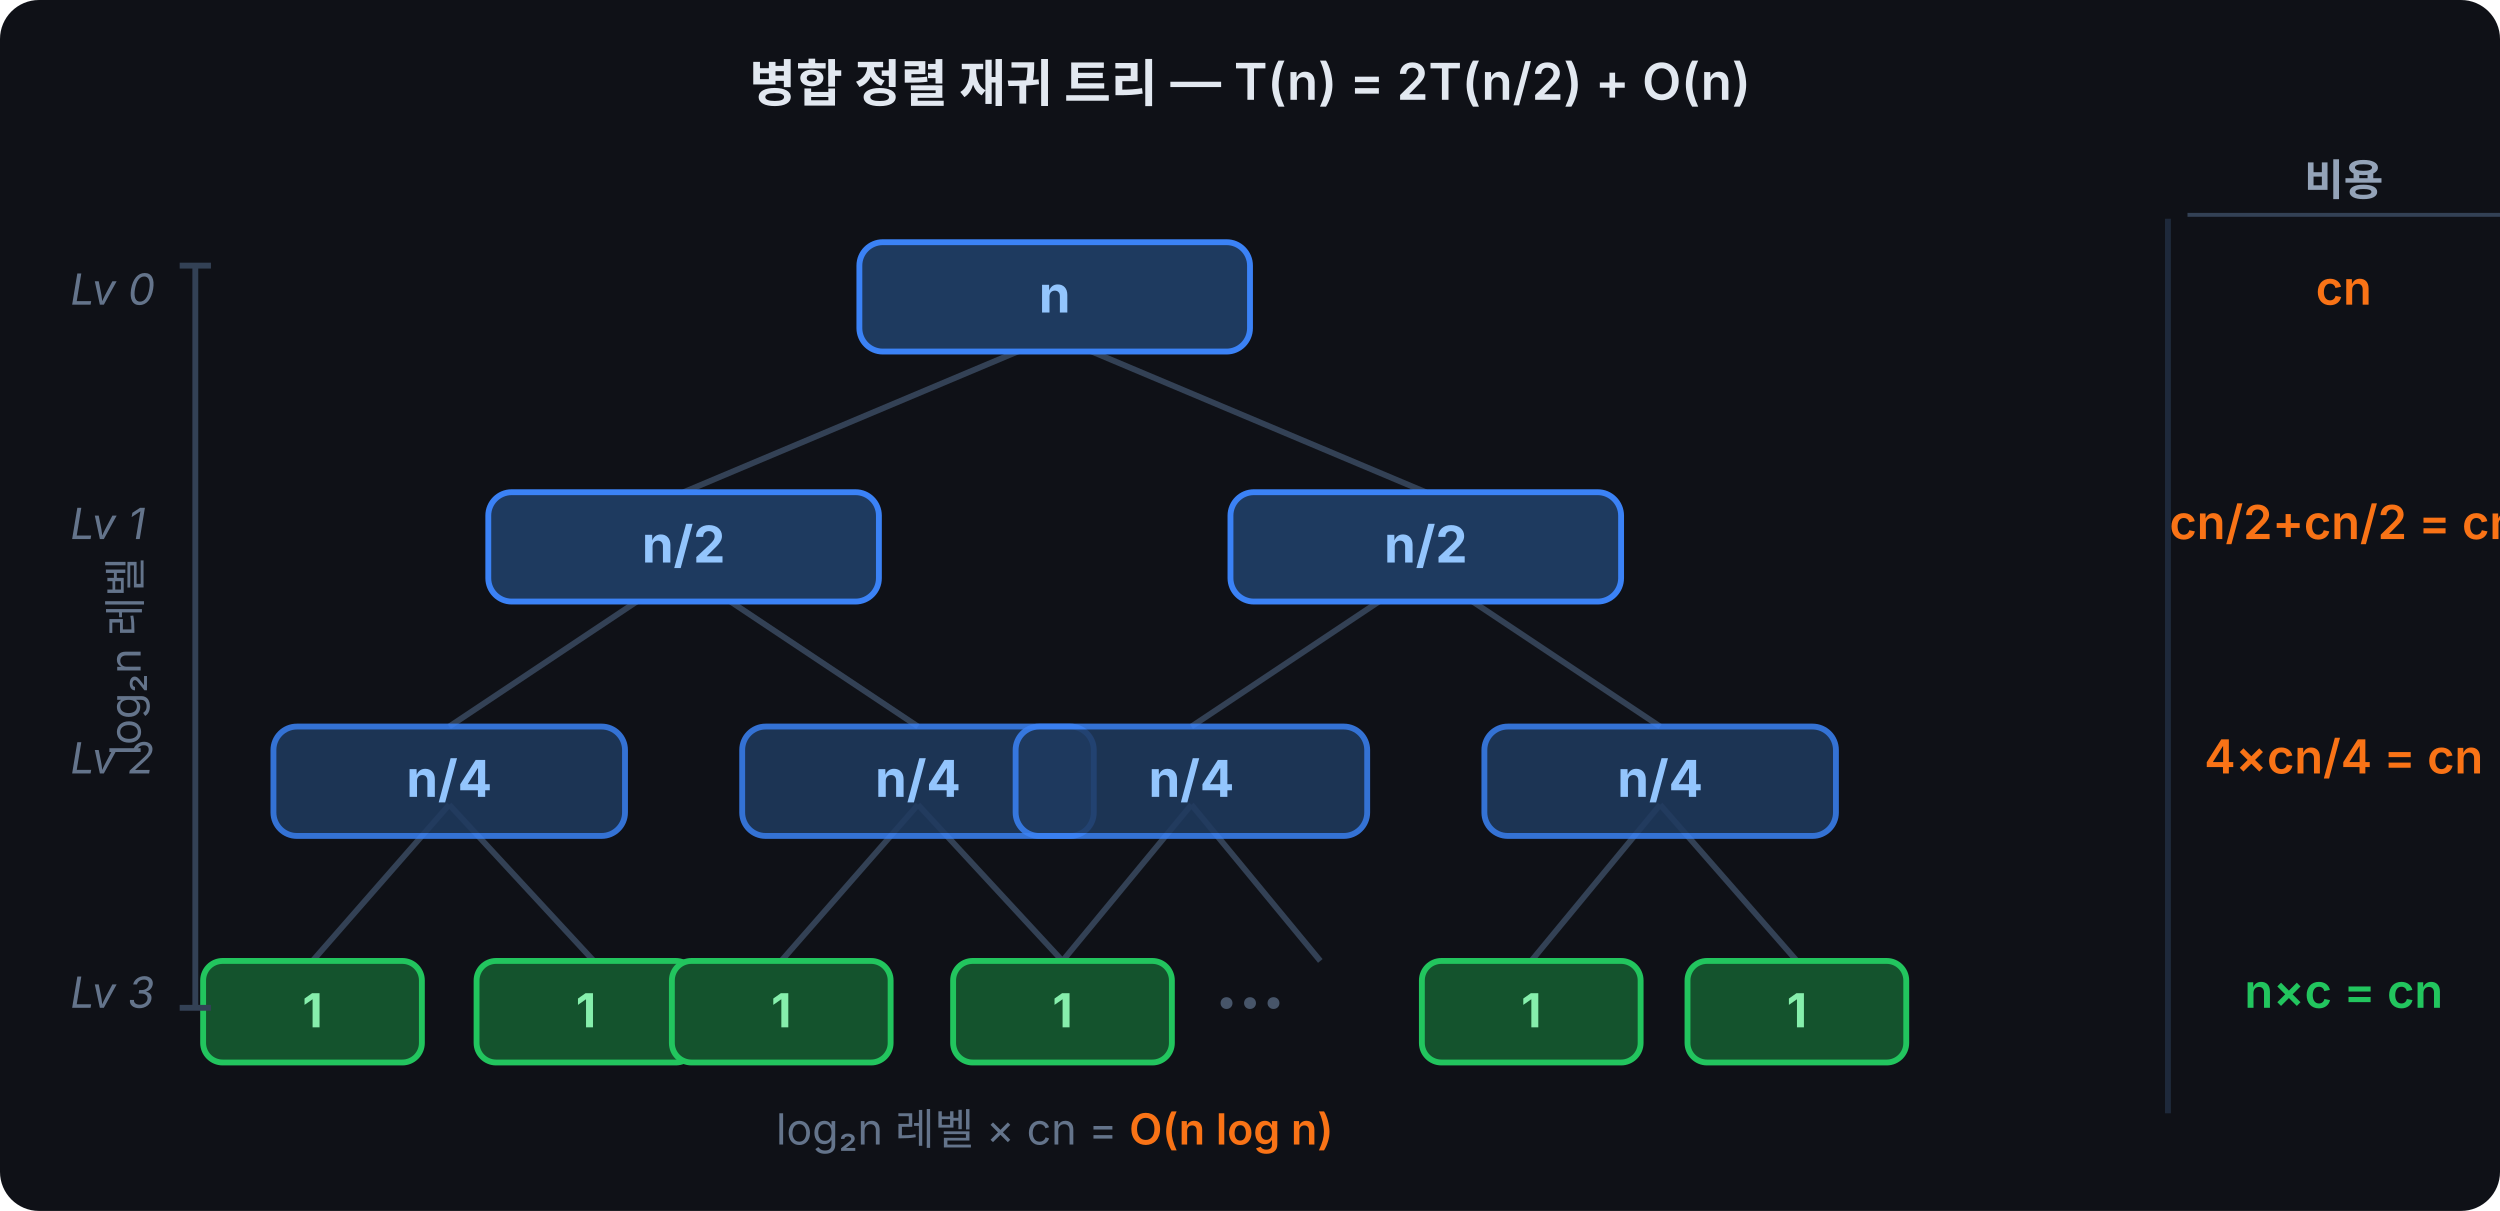
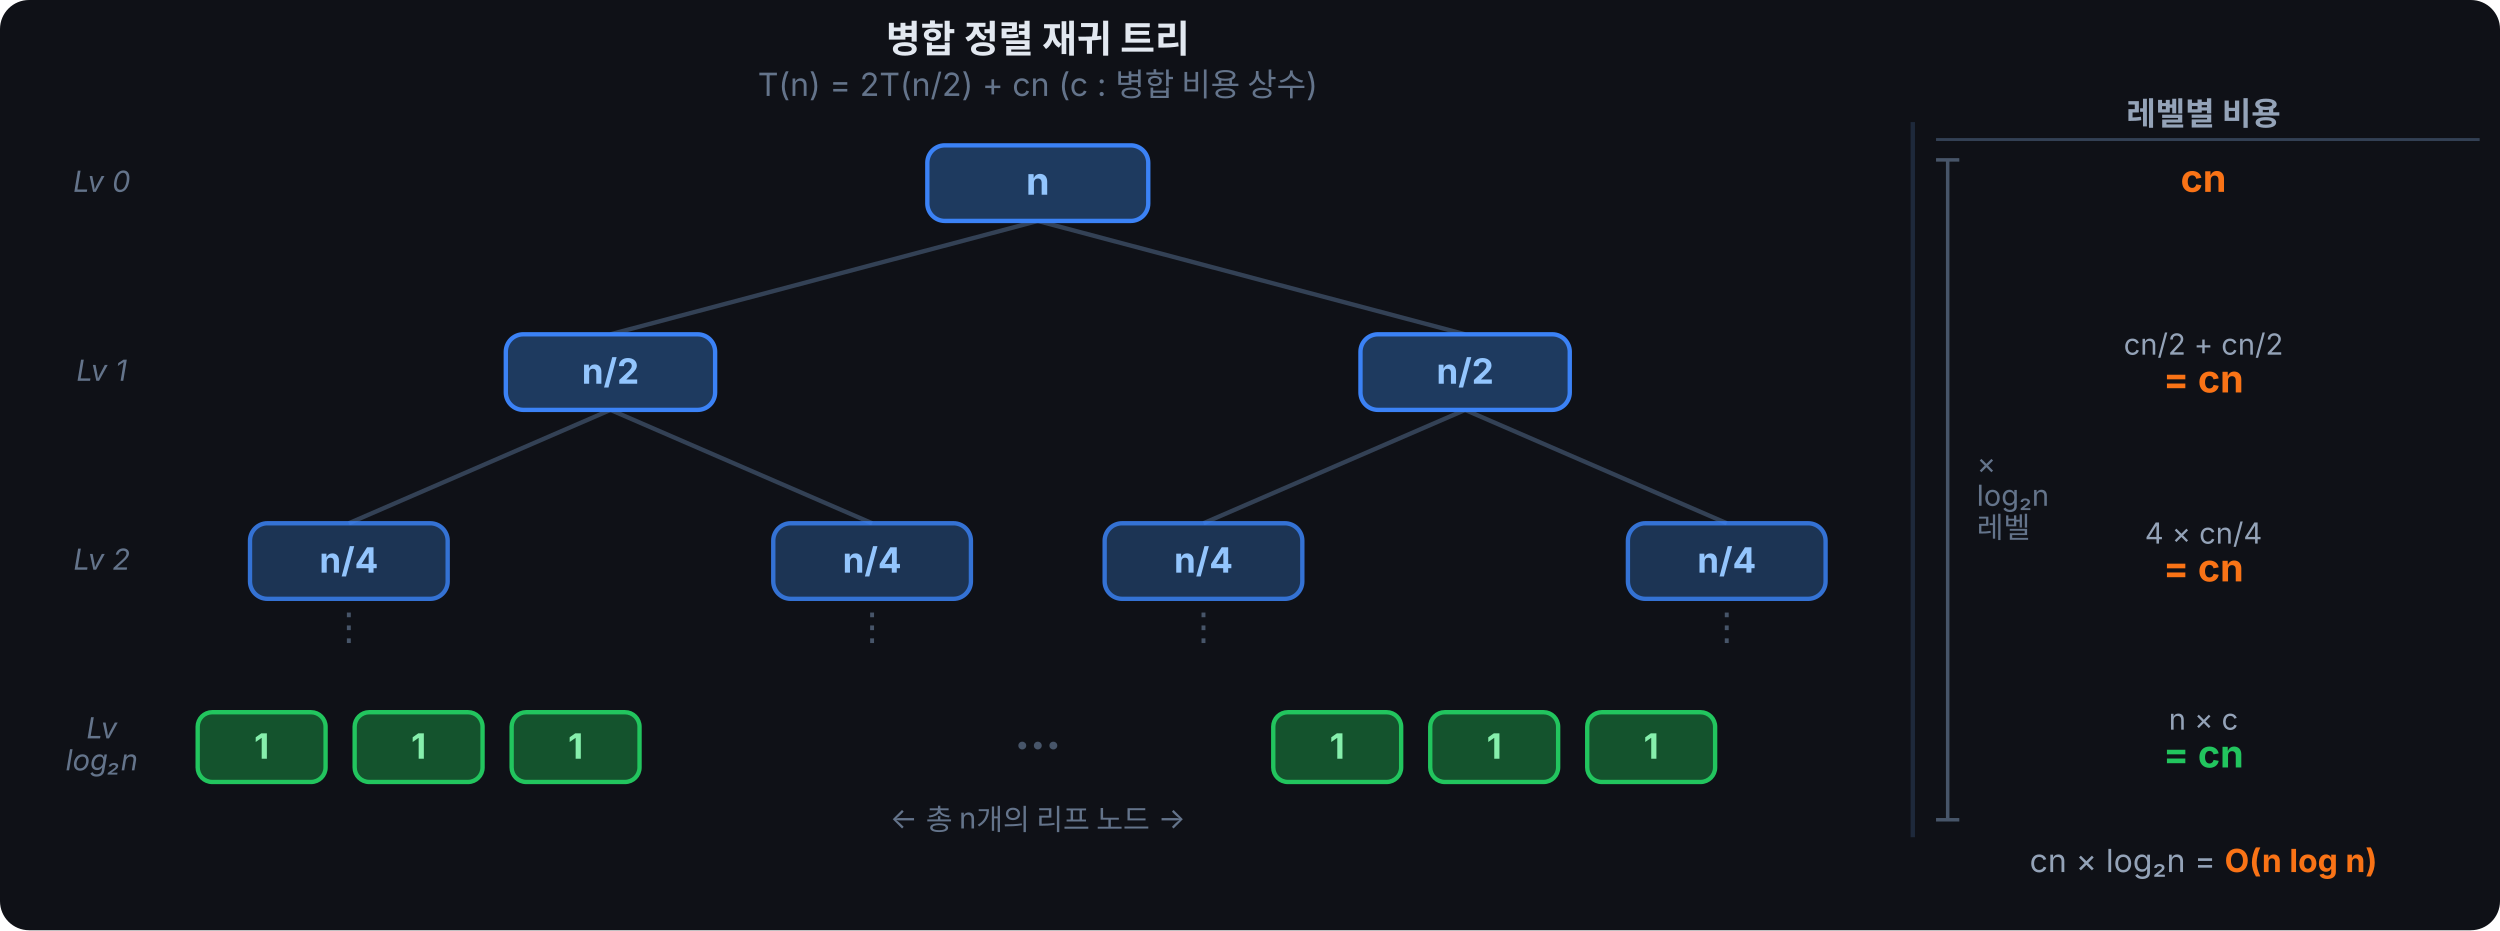
- <svg xmlns="http://www.w3.org/2000/svg" viewBox="0 0 640 310" width="960" height="465" font-family="system-ui,-apple-system,sans-serif">
-   <rect width="640" height="310" rx="10" fill="#0f1117" />
-   <text x="320" y="26" text-anchor="middle" fill="#e2e8f0" font-size="13" font-weight="600">병합 정렬 재귀 트리 — T(n) = 2T(n/2) + O(n)</text>
-   <text x="18" y="78" fill="#64748b" font-size="11" font-style="italic">Lv 0</text>
-   <text x="18" y="138" fill="#64748b" font-size="11" font-style="italic">Lv 1</text>
-   <text x="18" y="198" fill="#64748b" font-size="11" font-style="italic">Lv 2</text>
-   <text x="18" y="258" fill="#64748b" font-size="11" font-style="italic">Lv 3</text>
-   <text x="600" y="50" text-anchor="middle" fill="#94a3b8" font-size="11" font-weight="600">비용</text>
-   <line x1="560" y1="55" x2="640" y2="55" stroke="#334155" stroke-width="1" />
-   <text x="600" y="78" text-anchor="middle" fill="#f97316" font-size="12" font-weight="600">cn</text>
-   <text x="600" y="138" text-anchor="middle" fill="#f97316" font-size="12" font-weight="600">cn/2+cn/2 = cn</text>
-   <text x="600" y="198" text-anchor="middle" fill="#f97316" font-size="12" font-weight="600">4×cn/4 = cn</text>
-   <text x="600" y="258" text-anchor="middle" fill="#22c55e" font-size="12" font-weight="600">n×c = cn</text>
-   <line x1="555" y1="56" x2="555" y2="285" stroke="#1e293b" stroke-width="1.5" />
-   <line x1="270" y1="86" x2="175" y2="126" stroke="#334155" stroke-width="1.5" />
-   <line x1="270" y1="86" x2="365" y2="126" stroke="#334155" stroke-width="1.5" />
-   <line x1="175" y1="146" x2="115" y2="186" stroke="#334155" stroke-width="1.5" />
-   <line x1="175" y1="146" x2="235" y2="186" stroke="#334155" stroke-width="1.5" />
-   <line x1="365" y1="146" x2="305" y2="186" stroke="#334155" stroke-width="1.5" />
-   <line x1="365" y1="146" x2="425" y2="186" stroke="#334155" stroke-width="1.5" />
-   <line x1="115" y1="206" x2="80" y2="246" stroke="#334155" stroke-width="1.5" />
-   <line x1="115" y1="206" x2="152" y2="246" stroke="#334155" stroke-width="1.5" />
-   <line x1="235" y1="206" x2="200" y2="246" stroke="#334155" stroke-width="1.5" />
-   <line x1="235" y1="206" x2="272" y2="246" stroke="#334155" stroke-width="1.5" />
-   <line x1="305" y1="206" x2="272" y2="246" stroke="#334155" stroke-width="1.5" />
-   <line x1="305" y1="206" x2="338" y2="246" stroke="#334155" stroke-width="1.5" />
-   <line x1="425" y1="206" x2="392" y2="246" stroke="#334155" stroke-width="1.5" />
-   <line x1="425" y1="206" x2="460" y2="246" stroke="#334155" stroke-width="1.5" />
-   <rect x="220" y="62" width="100" height="28" rx="6" fill="#1e3a5f" stroke="#3b82f6" stroke-width="1.5" />
-   <text x="270" y="80" text-anchor="middle" fill="#93c5fd" font-size="13" font-weight="700">n</text>
-   <rect x="125" y="126" width="100" height="28" rx="6" fill="#1e3a5f" stroke="#3b82f6" stroke-width="1.5" />
-   <text x="175" y="144" text-anchor="middle" fill="#93c5fd" font-size="13" font-weight="700">n/2</text>
-   <rect x="315" y="126" width="100" height="28" rx="6" fill="#1e3a5f" stroke="#3b82f6" stroke-width="1.5" />
-   <text x="365" y="144" text-anchor="middle" fill="#93c5fd" font-size="13" font-weight="700">n/2</text>
-   <rect x="70" y="186" width="90" height="28" rx="6" fill="#1e3a5f" stroke="#3b82f6" stroke-width="1.5" opacity="0.85" />
-   <text x="115" y="204" text-anchor="middle" fill="#93c5fd" font-size="13" font-weight="700">n/4</text>
-   <rect x="190" y="186" width="90" height="28" rx="6" fill="#1e3a5f" stroke="#3b82f6" stroke-width="1.5" opacity="0.85" />
-   <text x="235" y="204" text-anchor="middle" fill="#93c5fd" font-size="13" font-weight="700">n/4</text>
-   <rect x="260" y="186" width="90" height="28" rx="6" fill="#1e3a5f" stroke="#3b82f6" stroke-width="1.5" opacity="0.85" />
-   <text x="305" y="204" text-anchor="middle" fill="#93c5fd" font-size="13" font-weight="700">n/4</text>
-   <rect x="380" y="186" width="90" height="28" rx="6" fill="#1e3a5f" stroke="#3b82f6" stroke-width="1.5" opacity="0.85" />
-   <text x="425" y="204" text-anchor="middle" fill="#93c5fd" font-size="13" font-weight="700">n/4</text>
-   <rect x="52" y="246" width="56" height="26" rx="5" fill="#14532d" stroke="#22c55e" stroke-width="1.5" />
-   <text x="80" y="263" text-anchor="middle" fill="#86efac" font-size="12" font-weight="700">1</text>
-   <rect x="122" y="246" width="56" height="26" rx="5" fill="#14532d" stroke="#22c55e" stroke-width="1.5" />
-   <text x="150" y="263" text-anchor="middle" fill="#86efac" font-size="12" font-weight="700">1</text>
-   <rect x="172" y="246" width="56" height="26" rx="5" fill="#14532d" stroke="#22c55e" stroke-width="1.5" />
-   <text x="200" y="263" text-anchor="middle" fill="#86efac" font-size="12" font-weight="700">1</text>
-   <rect x="244" y="246" width="56" height="26" rx="5" fill="#14532d" stroke="#22c55e" stroke-width="1.5" />
-   <text x="272" y="263" text-anchor="middle" fill="#86efac" font-size="12" font-weight="700">1</text>
-   <text x="320" y="263" text-anchor="middle" fill="#475569" font-size="18" font-weight="700">···</text>
-   <rect x="364" y="246" width="56" height="26" rx="5" fill="#14532d" stroke="#22c55e" stroke-width="1.5" />
-   <text x="392" y="263" text-anchor="middle" fill="#86efac" font-size="12" font-weight="700">1</text>
-   <rect x="432" y="246" width="56" height="26" rx="5" fill="#14532d" stroke="#22c55e" stroke-width="1.5" />
-   <text x="460" y="263" text-anchor="middle" fill="#86efac" font-size="12" font-weight="700">1</text>
-   <text x="270" y="293" text-anchor="middle" fill="#64748b" font-size="11">log₂n 레벨 × cn = <tspan fill="#f97316" font-weight="600">O(n log n)</tspan>
+ <svg xmlns="http://www.w3.org/2000/svg" viewBox="0 0 860 320" width="1290" height="480" font-family="system-ui,-apple-system,sans-serif">
+   <rect width="860" height="320" rx="10" fill="#0f1117" />
+   <text x="357" y="18" text-anchor="middle" fill="#e2e8f0" font-size="13" font-weight="600">병합 정렬 재귀 트리</text>
+   <text x="357" y="33" text-anchor="middle" fill="#64748b" font-size="11">T(n) = 2T(n/2) + cn   (c : 병합 비용 상수)</text>
+   <text x="35" y="66" text-anchor="middle" fill="#64748b" font-size="10" font-style="italic">Lv 0</text>
+   <text x="35" y="131" text-anchor="middle" fill="#64748b" font-size="10" font-style="italic">Lv 1</text>
+   <text x="35" y="196" text-anchor="middle" fill="#64748b" font-size="10" font-style="italic">Lv 2</text>
+   <text x="35" y="254" text-anchor="middle" fill="#64748b" font-size="10" font-style="italic">Lv</text>
+   <text x="35" y="265" text-anchor="middle" fill="#64748b" font-size="10" font-style="italic">log₂n</text>
+   <line x1="658" y1="42" x2="658" y2="288" stroke="#1e293b" stroke-width="1.5" />
+   <text x="758" y="43" text-anchor="middle" fill="#94a3b8" font-size="11" font-weight="600">레벨별 비용</text>
+   <line x1="666" y1="48" x2="853" y2="48" stroke="#334155" stroke-width="1" />
+   <text x="758" y="66" text-anchor="middle" fill="#f97316" font-size="13" font-weight="700">cn</text>
+   <text x="758" y="122" text-anchor="middle" fill="#94a3b8" font-size="10">cn/2 + cn/2</text>
+   <text x="758" y="135" text-anchor="middle" fill="#f97316" font-size="13" font-weight="700">= cn</text>
+   <text x="758" y="187" text-anchor="middle" fill="#94a3b8" font-size="10">4 × cn/4</text>
+   <text x="758" y="200" text-anchor="middle" fill="#f97316" font-size="13" font-weight="700">= cn</text>
+   <text x="758" y="251" text-anchor="middle" fill="#94a3b8" font-size="10">n × c</text>
+   <text x="758" y="264" text-anchor="middle" fill="#22c55e" font-size="13" font-weight="700">= cn</text>
+   <line x1="670" y1="55" x2="670" y2="282" stroke="#475569" stroke-width="1.2" />
+   <line x1="666" y1="55" x2="674" y2="55" stroke="#475569" stroke-width="1.2" />
+   <line x1="666" y1="282" x2="674" y2="282" stroke="#475569" stroke-width="1.2" />
+   <text x="680" y="163" fill="#64748b" font-size="10">×</text>
+   <text x="680" y="174" fill="#64748b" font-size="10">log₂n</text>
+   <text x="680" y="185" fill="#64748b" font-size="10">레벨</text>
+   <text x="758" y="300" text-anchor="middle" fill="#94a3b8" font-size="11">cn × log₂n  =  <tspan fill="#f97316" font-weight="700">O(n log n)</tspan>
  </text>
-   <line x1="50" y1="68" x2="50" y2="258" stroke="#334155" stroke-width="1.5" />
-   <line x1="46" y1="68" x2="54" y2="68" stroke="#334155" stroke-width="1.5" />
-   <line x1="46" y1="258" x2="54" y2="258" stroke="#334155" stroke-width="1.5" />
-   <text x="36" y="168" text-anchor="middle" fill="#64748b" font-size="11" transform="rotate(-90 36 168)">log₂n 레벨</text>
+   <line x1="357" y1="76" x2="210" y2="115" stroke="#334155" stroke-width="1.5" />
+   <line x1="357" y1="76" x2="504" y2="115" stroke="#334155" stroke-width="1.5" />
+   <line x1="210" y1="141" x2="120" y2="180" stroke="#334155" stroke-width="1.5" />
+   <line x1="210" y1="141" x2="300" y2="180" stroke="#334155" stroke-width="1.5" />
+   <line x1="504" y1="141" x2="414" y2="180" stroke="#334155" stroke-width="1.5" />
+   <line x1="504" y1="141" x2="594" y2="180" stroke="#334155" stroke-width="1.5" />
+   <rect x="319" y="50" width="76" height="26" rx="6" fill="#1e3a5f" stroke="#3b82f6" stroke-width="1.5" />
+   <text x="357" y="67" text-anchor="middle" fill="#93c5fd" font-size="13" font-weight="700">n</text>
+   <rect x="174" y="115" width="72" height="26" rx="6" fill="#1e3a5f" stroke="#3b82f6" stroke-width="1.5" />
+   <text x="210" y="132" text-anchor="middle" fill="#93c5fd" font-size="12" font-weight="700">n/2</text>
+   <rect x="468" y="115" width="72" height="26" rx="6" fill="#1e3a5f" stroke="#3b82f6" stroke-width="1.5" />
+   <text x="504" y="132" text-anchor="middle" fill="#93c5fd" font-size="12" font-weight="700">n/2</text>
+   <rect x="86" y="180" width="68" height="26" rx="6" fill="#1e3a5f" stroke="#3b82f6" stroke-width="1.5" opacity="0.85" />
+   <text x="120" y="197" text-anchor="middle" fill="#93c5fd" font-size="12" font-weight="700">n/4</text>
+   <rect x="266" y="180" width="68" height="26" rx="6" fill="#1e3a5f" stroke="#3b82f6" stroke-width="1.5" opacity="0.85" />
+   <text x="300" y="197" text-anchor="middle" fill="#93c5fd" font-size="12" font-weight="700">n/4</text>
+   <rect x="380" y="180" width="68" height="26" rx="6" fill="#1e3a5f" stroke="#3b82f6" stroke-width="1.5" opacity="0.85" />
+   <text x="414" y="197" text-anchor="middle" fill="#93c5fd" font-size="12" font-weight="700">n/4</text>
+   <rect x="560" y="180" width="68" height="26" rx="6" fill="#1e3a5f" stroke="#3b82f6" stroke-width="1.5" opacity="0.85" />
+   <text x="594" y="197" text-anchor="middle" fill="#93c5fd" font-size="12" font-weight="700">n/4</text>
+   <text x="120" y="220" text-anchor="middle" fill="#475569" font-size="13">⋮</text>
+   <text x="300" y="220" text-anchor="middle" fill="#475569" font-size="13">⋮</text>
+   <text x="414" y="220" text-anchor="middle" fill="#475569" font-size="13">⋮</text>
+   <text x="594" y="220" text-anchor="middle" fill="#475569" font-size="13">⋮</text>
+   <rect x="68" y="245" width="44" height="24" rx="5" fill="#14532d" stroke="#22c55e" stroke-width="1.5" />
+   <text x="90" y="261" text-anchor="middle" fill="#86efac" font-size="12" font-weight="700">1</text>
+   <rect x="122" y="245" width="44" height="24" rx="5" fill="#14532d" stroke="#22c55e" stroke-width="1.5" />
+   <text x="144" y="261" text-anchor="middle" fill="#86efac" font-size="12" font-weight="700">1</text>
+   <rect x="176" y="245" width="44" height="24" rx="5" fill="#14532d" stroke="#22c55e" stroke-width="1.5" />
+   <text x="198" y="261" text-anchor="middle" fill="#86efac" font-size="12" font-weight="700">1</text>
+   <text x="357" y="262" text-anchor="middle" fill="#475569" font-size="16" font-weight="700">···</text>
+   <rect x="438" y="245" width="44" height="24" rx="5" fill="#14532d" stroke="#22c55e" stroke-width="1.5" />
+   <text x="460" y="261" text-anchor="middle" fill="#86efac" font-size="12" font-weight="700">1</text>
+   <rect x="492" y="245" width="44" height="24" rx="5" fill="#14532d" stroke="#22c55e" stroke-width="1.5" />
+   <text x="514" y="261" text-anchor="middle" fill="#86efac" font-size="12" font-weight="700">1</text>
+   <rect x="546" y="245" width="44" height="24" rx="5" fill="#14532d" stroke="#22c55e" stroke-width="1.5" />
+   <text x="568" y="261" text-anchor="middle" fill="#86efac" font-size="12" font-weight="700">1</text>
+   <text x="357" y="285" text-anchor="middle" fill="#64748b" font-size="10">← 총 n개의 리프 노드 →</text>
</svg>
